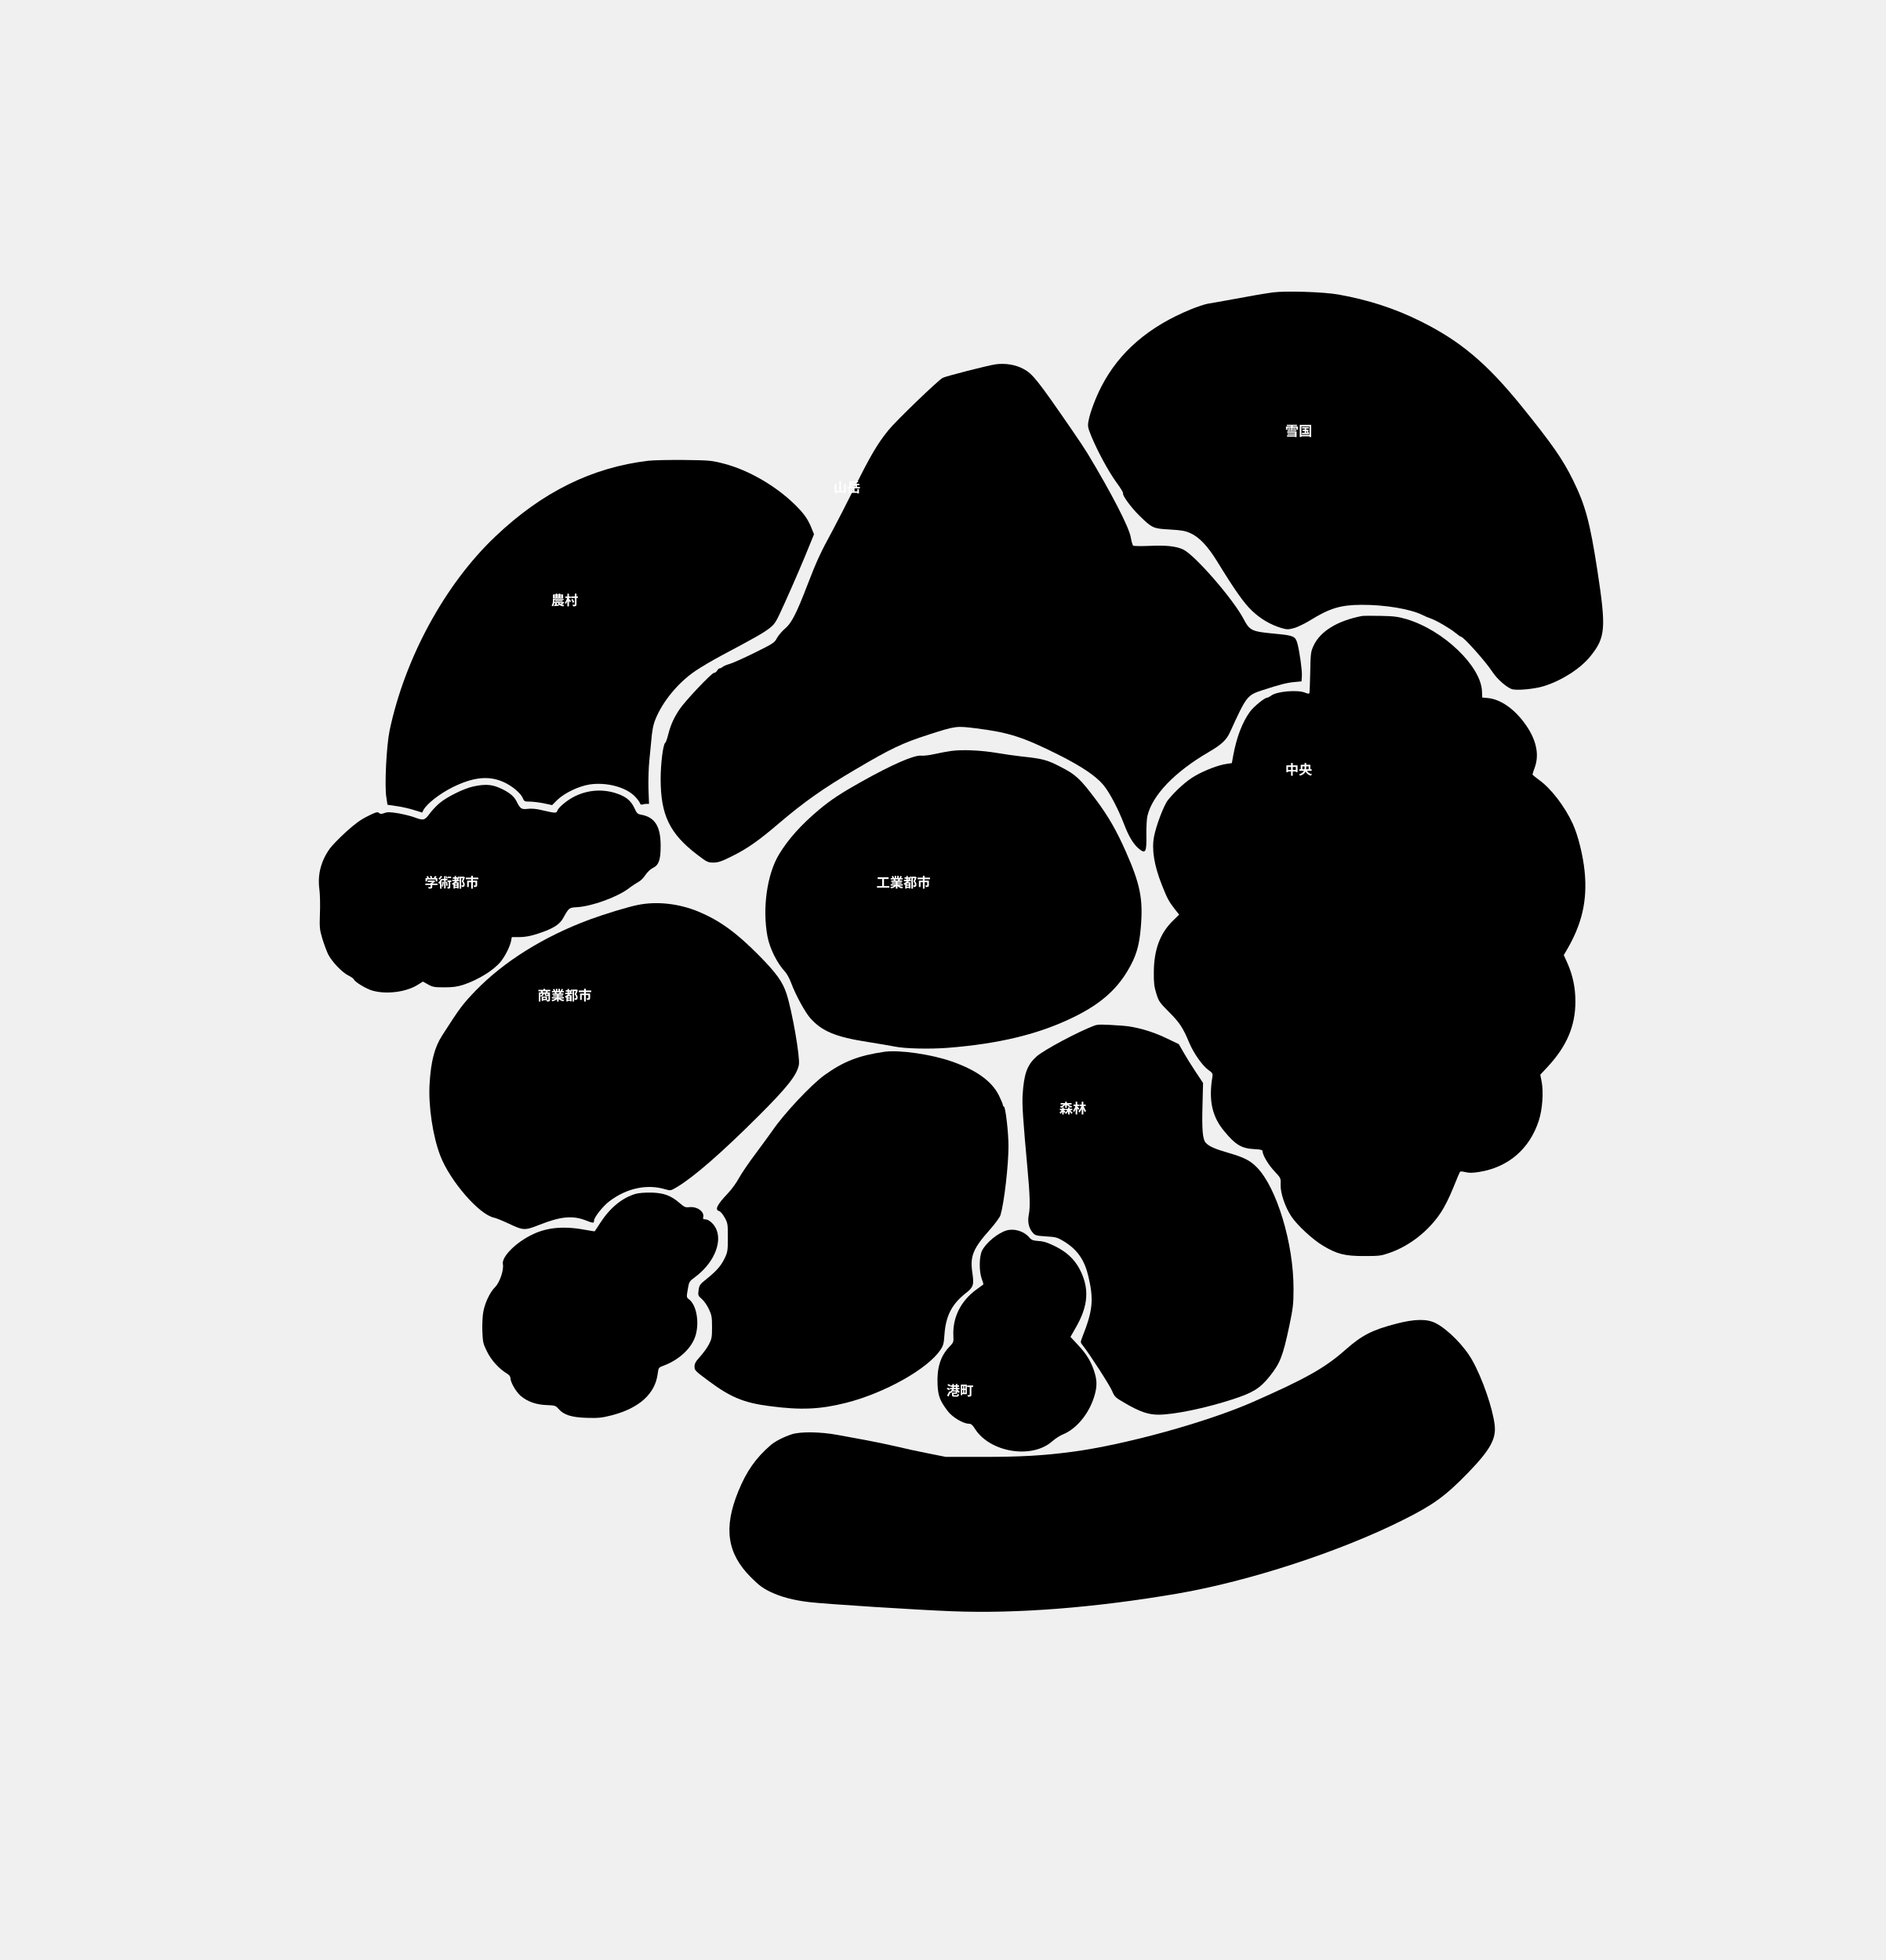
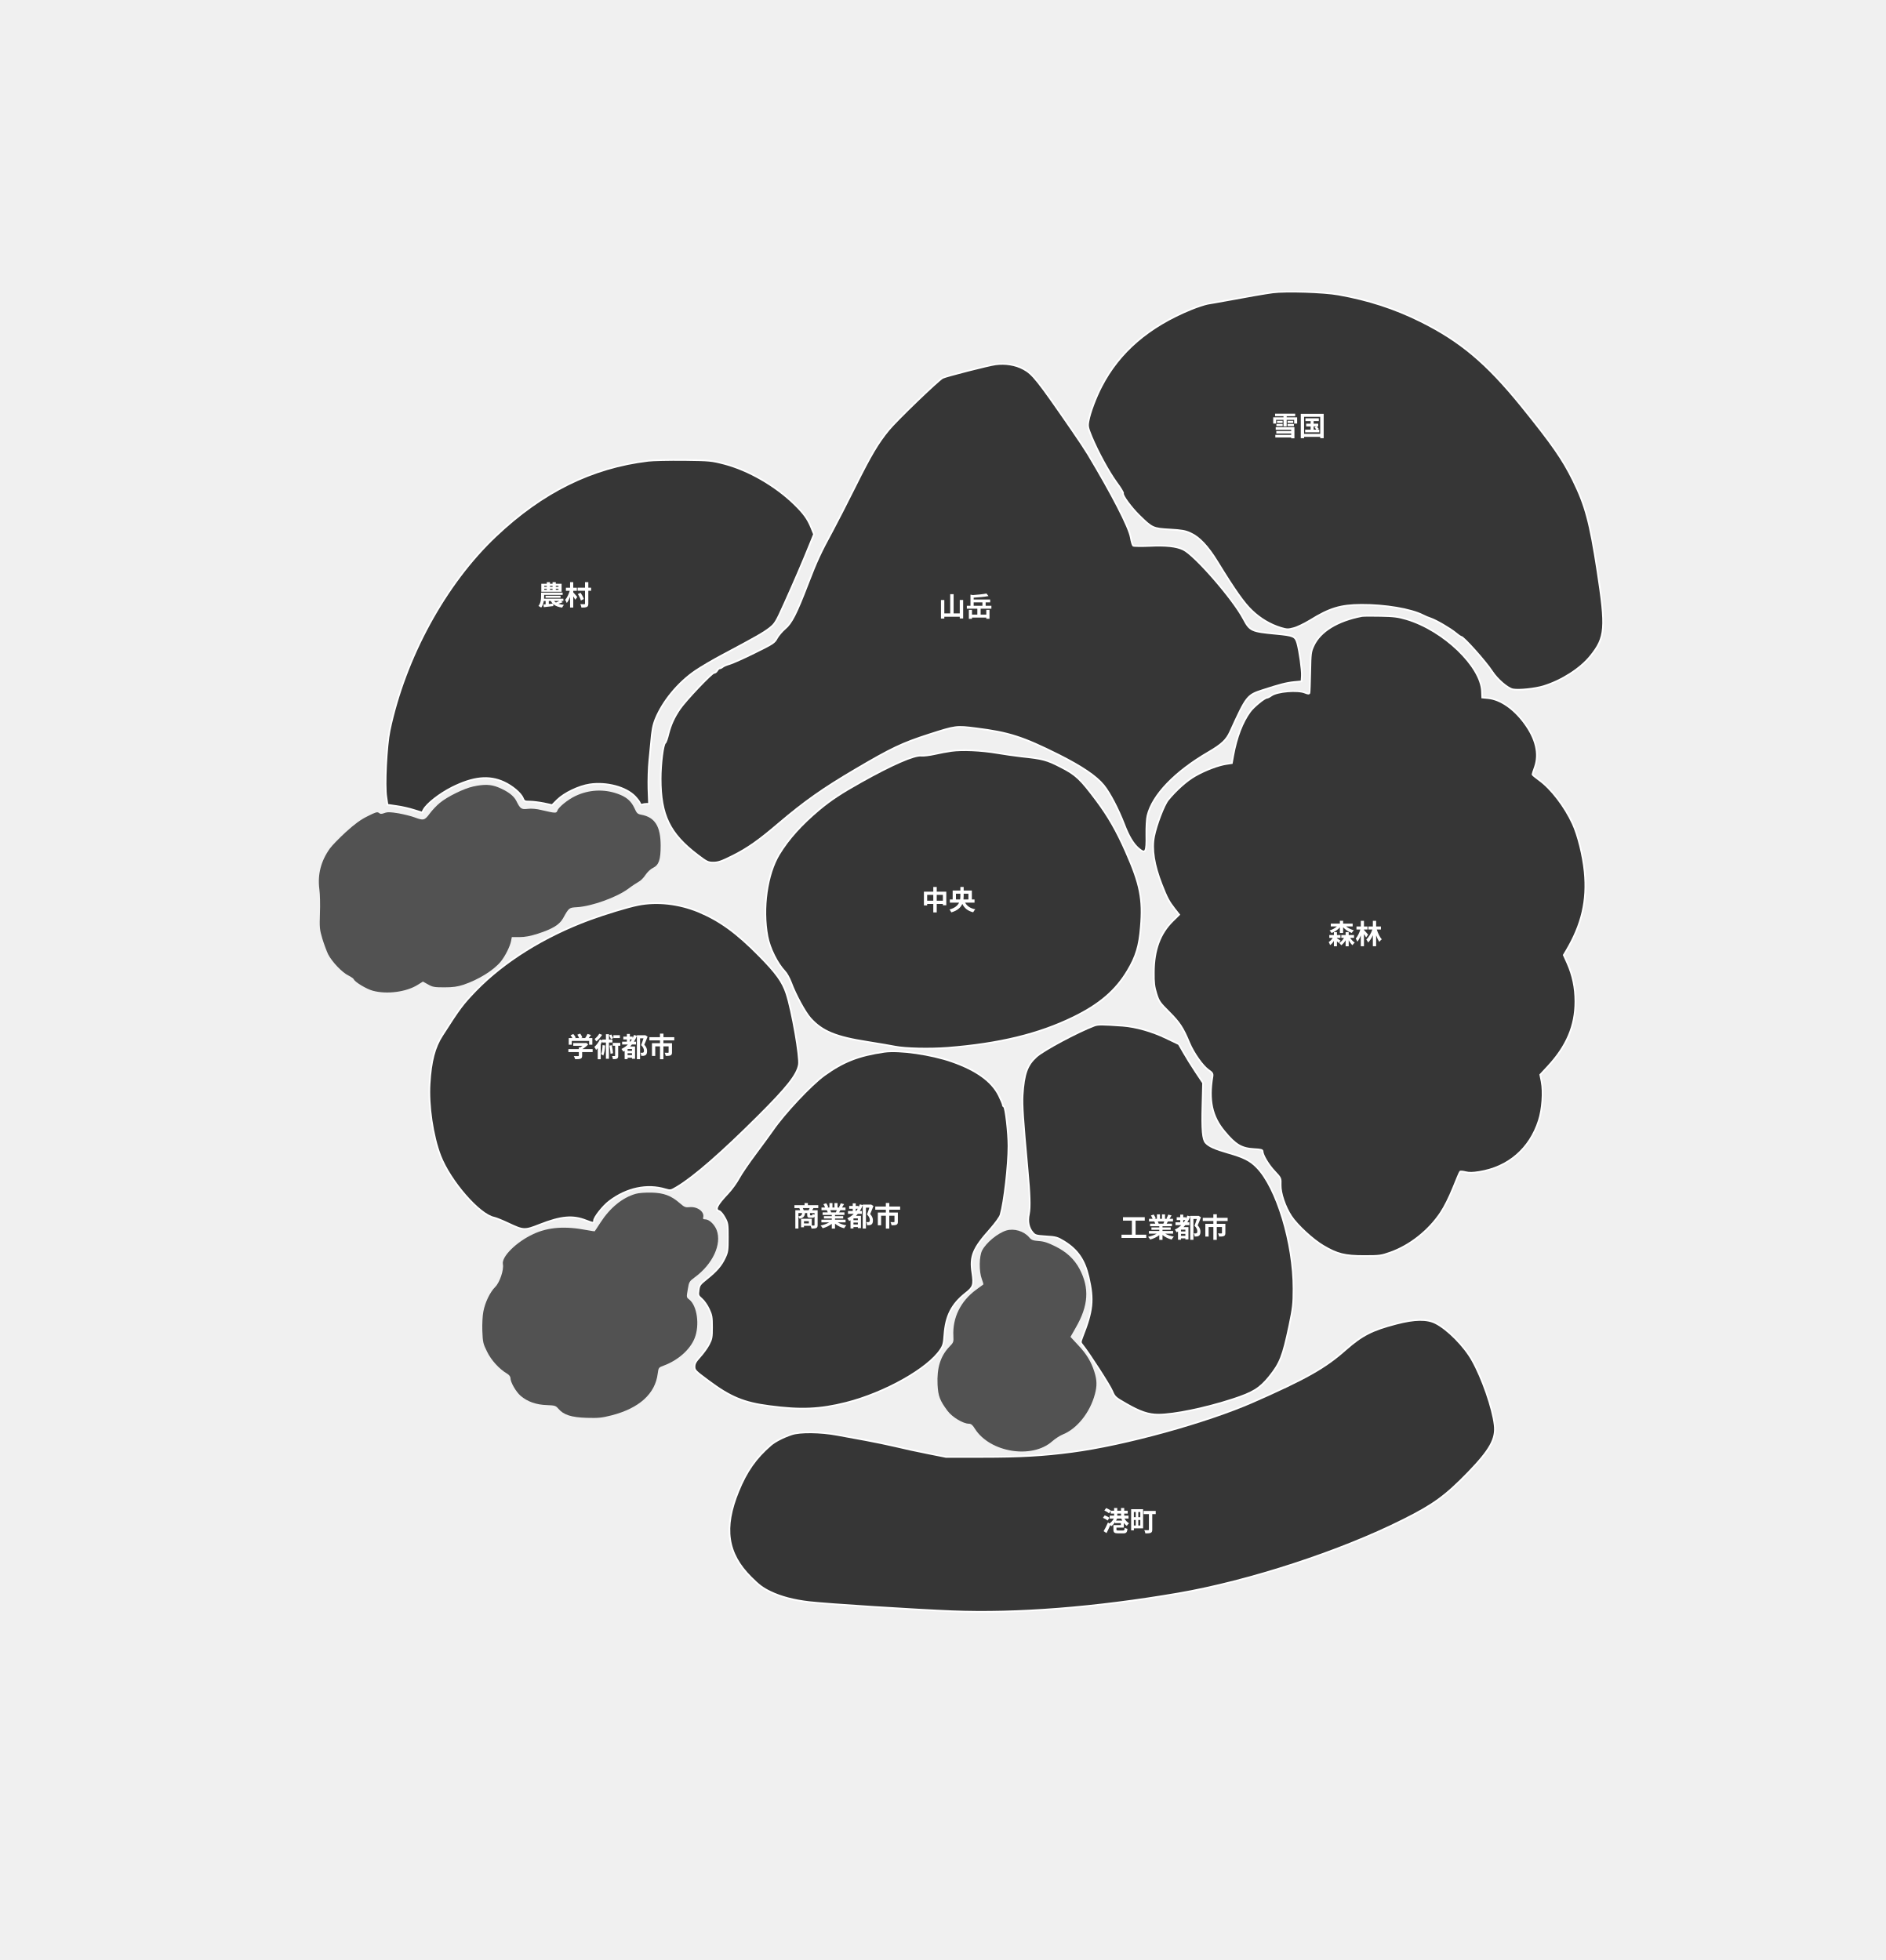
- <svg xmlns="http://www.w3.org/2000/svg" version="1.0" width="1670pt" height="1736pt" viewBox="0 0 1670 1736" preserveAspectRatio="xMidYMid meet" id="territoryMapSVG">
+ <svg xmlns="http://www.w3.org/2000/svg" version="1.0" width="3340pt" height="3472pt" viewBox="0 0 1670 1736" preserveAspectRatio="xMidYMid meet" id="territoryMapSVG">
  <defs>
    <style>
    .area-region {
-       fill: #000000;
-       stroke: none;
+       fill: #363636;
+       stroke: #ffffff;
+       stroke-width: 15;
      transition: all 0.3s ease;
      cursor: pointer;
    }
    .area-region:hover {
      opacity: 0.8;
    }
    .area-region.active {
      opacity: 0.7;
    }
    .area-region.inactive {
      opacity: 0.3;
    }
+     .unnamed-area {
+       fill: #363636;
+       stroke-width: 15;
+       opacity: 0.85;
+       transition: all 0.3s ease;
+     }
    .area-label {
      fill: #ffffff;
      font-family: 'UtukushiMincho', serif;
-       font-size: 120px;
+       font-size: 240px;
      font-weight: bold;
      text-anchor: middle;
      pointer-events: none;
      user-select: none;
    }
  </style>
  </defs>
  <g transform="translate(0,1736) scale(0.1,-0.1)">
    <path id="area-雪国" class="area-region" data-area="雪国" d="M11270 14770 c-67 -9 -207 -33 -410 -71 -63 -11 -137 -25 -165 -29 -27 -5 -94 -27 -148 -49 -375 -153 -637 -379 -794 -684 -50 -96 -101 -231 -114 -304 -9 -48 -7 -59 26 -140 56 -134 150 -308 221 -406 36 -48 62 -92 59 -97 -10 -15 72 -127 144 -197 113 -111 122 -115 270 -123 106 -6 138 -12 183 -33 78 -35 154 -116 238 -253 152 -248 237 -369 307 -434 74 -71 163 -123 255 -151 53 -16 65 -16 113 -3 30 7 95 39 145 69 174 108 270 137 455 138 209 1 437 -37 545 -92 19 -10 50 -23 69 -29 48 -16 176 -91 221 -129 21 -18 43 -33 48 -33 21 0 217 -219 275 -308 46 -71 138 -149 183 -158 54 -10 197 5 272 28 162 50 327 156 416 267 133 165 139 247 61 756 -66 429 -106 578 -215 800 -92 187 -185 321 -459 660 -307 378 -539 574 -891 749 -229 114 -463 190 -727 237 -133 24 -469 34 -583 19z" />
    <text class="area-label" x="11500" y="13500" transform="scale(1,-1) translate(0,-27000)">雪国</text>
    <path id="area-山岳" class="area-region" data-area="山岳" d="M8815 14133 c-64 -9 -441 -105 -468 -120 -39 -20 -414 -381 -479 -462 -95 -116 -158 -223 -294 -496 -74 -148 -166 -328 -205 -400 -100 -183 -138 -264 -217 -470 -99 -258 -143 -345 -201 -393 -26 -22 -58 -60 -71 -83 -22 -42 -33 -49 -199 -131 -97 -48 -196 -92 -221 -99 -25 -7 -52 -18 -61 -26 -8 -7 -21 -13 -27 -13 -6 0 -16 -9 -22 -20 -6 -11 -19 -20 -28 -20 -20 0 -255 -248 -303 -320 -51 -75 -79 -138 -100 -218 -10 -42 -23 -79 -29 -82 -18 -11 -40 -183 -40 -319 0 -321 80 -485 325 -672 85 -65 95 -69 142 -69 43 0 72 10 170 59 134 67 233 137 413 291 224 190 388 306 670 472 322 190 419 236 655 312 239 77 243 77 418 55 289 -36 414 -76 732 -235 208 -105 333 -190 398 -270 55 -68 128 -208 181 -345 40 -106 82 -175 128 -214 62 -52 72 -35 69 121 -1 68 3 143 10 170 44 182 242 388 539 561 118 69 160 108 193 181 145 318 150 325 289 370 151 49 209 64 278 71 l65 6 3 49 c3 50 -21 219 -40 288 -18 63 -33 69 -188 84 -221 21 -232 26 -290 135 -94 177 -431 564 -533 612 -61 29 -152 39 -297 32 -74 -3 -140 -2 -146 2 -5 4 -15 37 -21 73 -16 92 -168 386 -380 739 -21 35 -86 134 -146 220 -300 435 -342 489 -424 533 -70 38 -161 53 -248 41z" />
-     <text class="area-label" x="7500" y="13000" transform="scale(1,-1) translate(0,-26000)">山岳</text>
+     <text class="area-label" x="8550" y="14100" transform="scale(1,-1) translate(0,-26000)">山岳</text>
    <path id="area-農村" class="area-region" data-area="農村" d="M5740 13279 c-500 -60 -939 -277 -1352 -669 -445 -421 -802 -1075 -938 -1720 -28 -133 -46 -491 -29 -591 l10 -67 82 -12 c45 -6 114 -22 154 -35 l71 -22 13 25 c30 54 140 140 252 197 187 93 326 108 459 47 74 -34 149 -97 168 -142 11 -28 16 -30 62 -30 27 0 82 -7 123 -15 l74 -16 46 46 c64 62 190 122 287 137 148 22 320 -23 401 -107 20 -21 39 -46 43 -57 3 -12 11 -17 21 -14 8 3 25 6 38 6 l22 0 -5 133 c-2 75 1 185 8 253 7 65 13 135 15 154 9 110 18 158 40 212 64 157 200 322 353 426 48 33 157 97 242 142 297 158 361 195 414 236 49 39 57 51 133 220 83 184 165 374 226 526 l35 86 -23 57 c-33 81 -68 129 -152 211 -169 164 -406 300 -618 356 -116 30 -128 31 -360 34 -132 1 -274 -2 -315 -7z" />
    <text class="area-label" x="5000" y="12000" transform="scale(1,-1) translate(0,-24000)">農村</text>
-     <path id="area-中央" class="area-region" data-area="中央" d="M12060 11904 c-217 -42 -369 -135 -428 -262 -25 -54 -27 -67 -30 -232 -2 -96 -5 -180 -7 -187 -3 -9 -12 -9 -39 2 -65 27 -247 12 -298 -25 -15 -11 -33 -20 -39 -20 -21 0 -119 -80 -150 -123 -68 -93 -119 -226 -149 -389 l-12 -67 -47 -7 c-71 -10 -190 -55 -277 -105 -75 -42 -172 -129 -241 -214 -36 -44 -104 -222 -124 -324 -22 -113 0 -253 68 -426 46 -118 64 -151 113 -214 l41 -52 -58 -57 c-111 -110 -165 -255 -166 -452 -1 -94 3 -129 22 -190 22 -70 29 -80 114 -165 92 -92 123 -139 178 -272 39 -92 117 -203 169 -240 35 -24 40 -32 36 -58 -35 -211 -4 -355 106 -486 99 -120 152 -151 266 -157 58 -3 72 -7 72 -20 0 -33 54 -123 108 -179 54 -58 54 -58 52 -119 -2 -73 40 -195 94 -277 53 -80 192 -208 282 -261 126 -75 193 -91 364 -91 137 0 150 2 232 31 174 62 340 194 445 352 35 52 77 137 111 221 30 75 57 139 61 143 3 4 25 2 49 -4 32 -8 63 -7 120 2 258 41 448 205 528 455 32 98 43 254 25 345 l-12 61 66 71 c169 182 245 362 245 577 0 123 -23 233 -71 341 l-32 71 22 37 c139 234 188 445 163 701 -14 143 -59 325 -106 426 -70 152 -190 309 -295 385 -33 24 -61 47 -61 50 0 3 9 33 21 65 42 118 10 253 -92 391 -94 128 -213 210 -322 221 l-52 5 -2 52 c-6 223 -340 544 -668 642 -75 22 -113 27 -230 29 -77 2 -151 1 -165 -1z" />
-     <text class="area-label" x="11500" y="10500" transform="scale(1,-1) translate(0,-21000)">中央</text>
-     <path id="area-工業都市" class="area-region" data-area="工業都市" d="M8425 10709 c-38 -5 -106 -18 -150 -28 -44 -10 -96 -16 -116 -14 -62 8 -259 -78 -539 -235 -171 -96 -264 -157 -368 -244 -157 -132 -271 -259 -353 -394 -107 -176 -150 -480 -103 -729 20 -105 85 -236 154 -310 16 -16 40 -60 54 -97 41 -111 125 -264 172 -317 104 -116 225 -166 509 -210 105 -17 213 -35 240 -41 90 -18 305 -23 465 -11 457 36 808 121 1115 271 230 112 376 237 480 412 75 125 104 221 117 388 21 247 -6 380 -132 665 -83 188 -155 313 -259 453 -145 194 -183 230 -318 299 -124 64 -159 73 -348 93 -55 6 -153 20 -217 31 -143 24 -309 31 -403 18z" />
-     <text class="area-label" x="8000" y="9500" transform="scale(1,-1) translate(0,-19000)">工業都市</text>
-     <path id="area-学術都市" class="area-region" data-area="学術都市" d="M4191 10394 c-81 -17 -230 -90 -296 -145 -27 -22 -68 -65 -90 -95 -45 -61 -55 -63 -133 -34 -29 11 -93 27 -142 36 -74 12 -97 13 -125 3 -27 -10 -37 -10 -50 1 -13 11 -28 7 -99 -29 -63 -31 -111 -66 -193 -140 -60 -55 -123 -120 -141 -145 -80 -111 -111 -231 -94 -362 6 -43 8 -140 5 -214 -4 -125 -3 -142 21 -223 15 -49 38 -111 52 -140 34 -66 124 -161 179 -187 24 -12 45 -27 48 -34 9 -24 114 -87 168 -101 126 -34 298 -11 399 53 l45 28 45 -25 c40 -23 56 -26 145 -26 77 0 116 6 169 23 133 45 266 127 330 205 39 48 83 135 92 185 l6 32 68 0 c49 0 96 9 162 30 132 43 191 79 224 137 52 94 53 94 124 98 130 8 350 87 453 163 34 26 76 53 92 62 17 8 44 35 60 60 17 26 46 53 67 63 52 25 68 72 68 196 0 172 -51 253 -172 275 -33 6 -40 13 -61 60 -29 62 -72 99 -150 126 -122 43 -254 36 -373 -21 -67 -32 -149 -99 -159 -130 -8 -23 -15 -23 -140 6 -44 11 -89 15 -121 11 -58 -7 -67 0 -102 70 -23 46 -75 85 -159 120 -66 27 -126 29 -222 8z" />
-     <text class="area-label" x="4000" y="9500" transform="scale(1,-1) translate(0,-19000)">学術都市</text>
-     <path id="area-商業都市" class="area-region" data-area="商業都市" d="M5649 9345 c-90 -18 -290 -79 -429 -130 -402 -149 -757 -370 -1008 -629 -115 -120 -139 -151 -297 -398 -67 -104 -99 -227 -111 -426 -12 -195 28 -465 95 -639 87 -225 346 -523 476 -548 16 -3 73 -26 126 -51 136 -64 144 -64 279 -11 188 74 292 83 409 37 64 -25 71 -25 71 -1 0 28 81 131 137 172 153 116 334 154 495 105 46 -13 47 -13 104 21 150 90 396 305 715 623 260 259 346 368 363 459 12 65 -60 479 -110 631 -34 104 -91 183 -241 335 -202 205 -350 312 -539 391 -173 71 -366 93 -535 59z" />
-     <text class="area-label" x="5000" y="8500" transform="scale(1,-1) translate(0,-17000)">商業都市</text>
-     <path id="area-森林" class="area-region" data-area="森林" d="M9690 8276 c-150 -57 -447 -216 -512 -274 -83 -75 -111 -151 -123 -342 -5 -87 3 -209 44 -660 20 -214 24 -334 12 -392 -14 -67 -3 -123 33 -165 22 -26 31 -28 119 -34 87 -5 100 -9 158 -44 120 -74 183 -164 218 -316 47 -203 37 -299 -55 -531 -18 -48 -18 -48 4 -75 59 -74 241 -356 260 -404 22 -52 27 -57 121 -111 126 -73 201 -98 288 -98 139 0 415 57 658 136 181 59 240 96 324 199 97 121 120 180 178 453 33 158 37 193 37 327 1 402 -149 897 -325 1076 -58 60 -116 89 -252 128 -119 34 -172 58 -200 89 -28 30 -35 116 -29 334 l5 196 -66 99 c-36 54 -84 131 -107 172 l-42 73 -113 54 c-124 60 -267 100 -382 109 -189 13 -219 13 -253 1z" />
-     <text class="area-label" x="9500" y="7500" transform="scale(1,-1) translate(0,-15000)">森林</text>
-     <path d="M7830 8044 c-227 -33 -362 -86 -530 -207 -120 -87 -358 -342 -458 -488 -17 -25 -83 -115 -146 -200 -64 -85 -132 -185 -153 -224 -20 -38 -64 -99 -98 -135 -97 -102 -118 -146 -76 -157 10 -3 32 -28 47 -56 28 -49 29 -58 29 -177 0 -114 -2 -130 -26 -180 -32 -69 -74 -117 -160 -186 -61 -49 -67 -56 -73 -101 -6 -46 -5 -49 28 -78 19 -16 48 -57 63 -90 25 -53 28 -71 28 -160 0 -90 -3 -105 -28 -153 -15 -29 -50 -77 -77 -107 -40 -44 -50 -62 -50 -90 0 -32 7 -39 123 -125 194 -145 314 -195 541 -224 277 -37 448 -29 678 29 343 87 724 301 836 470 25 37 30 57 35 134 12 166 65 269 186 365 71 55 77 74 61 184 -22 145 6 214 158 384 48 55 86 107 92 128 33 114 70 441 70 610 0 117 -26 344 -40 348 -5 2 -10 9 -10 16 0 8 -16 45 -35 84 -63 126 -199 224 -416 300 -182 64 -466 105 -599 86z" />
-     <path d="M5629 6786 c-118 -34 -227 -123 -313 -256 -27 -41 -49 -76 -50 -76 -1 -1 -32 4 -71 11 -191 37 -341 26 -472 -35 -151 -70 -283 -201 -270 -267 10 -50 -28 -162 -68 -202 -45 -44 -90 -137 -105 -218 -7 -34 -11 -110 -9 -170 4 -103 7 -114 42 -185 37 -76 108 -154 178 -195 17 -10 29 -26 29 -38 0 -38 48 -121 90 -158 61 -52 138 -79 232 -82 72 -3 79 -5 103 -33 45 -53 114 -76 250 -80 103 -3 134 0 220 22 245 63 387 191 409 370 7 53 8 54 54 71 128 48 233 142 273 243 46 116 22 287 -48 342 -25 19 -25 20 -13 89 11 68 14 72 61 107 160 117 242 294 195 419 -20 51 -67 95 -101 95 -18 0 -22 4 -18 19 12 48 -52 96 -121 89 -36 -4 -46 0 -85 34 -78 68 -142 92 -251 95 -56 1 -114 -3 -141 -11z" />
-     <path d="M8910 6461 c-76 -24 -176 -106 -213 -176 -27 -51 -29 -186 -3 -254 9 -24 15 -45 14 -47 -2 -1 -30 -22 -64 -47 -138 -101 -210 -249 -202 -409 3 -54 1 -59 -34 -95 -80 -83 -113 -188 -106 -337 5 -100 20 -141 89 -233 41 -55 138 -113 188 -113 20 0 33 -11 54 -45 133 -210 505 -270 684 -111 26 23 68 50 92 60 127 50 243 195 286 357 20 74 19 125 -5 200 -28 89 -70 158 -146 238 l-65 70 45 79 c115 198 125 353 34 525 -46 85 -114 149 -214 198 -64 32 -100 44 -146 47 -52 4 -65 9 -85 33 -47 55 -134 81 -203 60z" />
+     <path id="area-森林" class="area-region" data-area="森林" d="M12060 11904 c-217 -42 -369 -135 -428 -262 -25 -54 -27 -67 -30 -232 -2 -96 -5 -180 -7 -187 -3 -9 -12 -9 -39 2 -65 27 -247 12 -298 -25 -15 -11 -33 -20 -39 -20 -21 0 -119 -80 -150 -123 -68 -93 -119 -226 -149 -389 l-12 -67 -47 -7 c-71 -10 -190 -55 -277 -105 -75 -42 -172 -129 -241 -214 -36 -44 -104 -222 -124 -324 -22 -113 0 -253 68 -426 46 -118 64 -151 113 -214 l41 -52 -58 -57 c-111 -110 -165 -255 -166 -452 -1 -94 3 -129 22 -190 22 -70 29 -80 114 -165 92 -92 123 -139 178 -272 39 -92 117 -203 169 -240 35 -24 40 -32 36 -58 -35 -211 -4 -355 106 -486 99 -120 152 -151 266 -157 58 -3 72 -7 72 -20 0 -33 54 -123 108 -179 54 -58 54 -58 52 -119 -2 -73 40 -195 94 -277 53 -80 192 -208 282 -261 126 -75 193 -91 364 -91 137 0 150 2 232 31 174 62 340 194 445 352 35 52 77 137 111 221 30 75 57 139 61 143 3 4 25 2 49 -4 32 -8 63 -7 120 2 258 41 448 205 528 455 32 98 43 254 25 345 l-12 61 66 71 c169 182 245 362 245 577 0 123 -23 233 -71 341 l-32 71 22 37 c139 234 188 445 163 701 -14 143 -59 325 -106 426 -70 152 -190 309 -295 385 -33 24 -61 47 -61 50 0 3 9 33 21 65 42 118 10 253 -92 391 -94 128 -213 210 -322 221 l-52 5 -2 52 c-6 223 -340 544 -668 642 -75 22 -113 27 -230 29 -77 2 -151 1 -165 -1z" />
+     <text class="area-label" x="12000" y="12000" transform="scale(1,-1) translate(0,-21000)">森林</text>
+     <path id="area-中央" class="area-region" data-area="中央" d="M8425 10709 c-38 -5 -106 -18 -150 -28 -44 -10 -96 -16 -116 -14 -62 8 -259 -78 -539 -235 -171 -96 -264 -157 -368 -244 -157 -132 -271 -259 -353 -394 -107 -176 -150 -480 -103 -729 20 -105 85 -236 154 -310 16 -16 40 -60 54 -97 41 -111 125 -264 172 -317 104 -116 225 -166 509 -210 105 -17 213 -35 240 -41 90 -18 305 -23 465 -11 457 36 808 121 1115 271 230 112 376 237 480 412 75 125 104 221 117 388 21 247 -6 380 -132 665 -83 188 -155 313 -259 453 -145 194 -183 230 -318 299 -124 64 -159 73 -348 93 -55 6 -153 20 -217 31 -143 24 -309 31 -403 18z" />
+     <text class="area-label" x="8400" y="9700" transform="scale(1,-1) translate(0,-19000)">中央</text>
+     <path class="unnamed-area" d="M4191 10394 c-81 -17 -230 -90 -296 -145 -27 -22 -68 -65 -90 -95 -45 -61 -55 -63 -133 -34 -29 11 -93 27 -142 36 -74 12 -97 13 -125 3 -27 -10 -37 -10 -50 1 -13 11 -28 7 -99 -29 -63 -31 -111 -66 -193 -140 -60 -55 -123 -120 -141 -145 -80 -111 -111 -231 -94 -362 6 -43 8 -140 5 -214 -4 -125 -3 -142 21 -223 15 -49 38 -111 52 -140 34 -66 124 -161 179 -187 24 -12 45 -27 48 -34 9 -24 114 -87 168 -101 126 -34 298 -11 399 53 l45 28 45 -25 c40 -23 56 -26 145 -26 77 0 116 6 169 23 133 45 266 127 330 205 39 48 83 135 92 185 l6 32 68 0 c49 0 96 9 162 30 132 43 191 79 224 137 52 94 53 94 124 98 130 8 350 87 453 163 34 26 76 53 92 62 17 8 44 35 60 60 17 26 46 53 67 63 52 25 68 72 68 196 0 172 -51 253 -172 275 -33 6 -40 13 -61 60 -29 62 -72 99 -150 126 -122 43 -254 36 -373 -21 -67 -32 -149 -99 -159 -130 -8 -23 -15 -23 -140 6 -44 11 -89 15 -121 11 -58 -7 -67 0 -102 70 -23 46 -75 85 -159 120 -66 27 -126 29 -222 8z" />
+     <path id="area-学術都市" class="area-region" data-area="学術都市" d="M5649 9345 c-90 -18 -290 -79 -429 -130 -402 -149 -757 -370 -1008 -629 -115 -120 -139 -151 -297 -398 -67 -104 -99 -227 -111 -426 -12 -195 28 -465 95 -639 87 -225 346 -523 476 -548 16 -3 73 -26 126 -51 136 -64 144 -64 279 -11 188 74 292 83 409 37 64 -25 71 -25 71 -1 0 28 81 131 137 172 153 116 334 154 495 105 46 -13 47 -13 104 21 150 90 396 305 715 623 260 259 346 368 363 459 12 65 -60 479 -110 631 -34 104 -91 183 -241 335 -202 205 -350 312 -539 391 -173 71 -366 93 -535 59z" />
+     <text class="area-label" x="5500" y="9000" transform="scale(1,-1) translate(0,-17000)">学術都市</text>
+     <path id="area-工業都市" class="area-region" data-area="工業都市" d="M9690 8276 c-150 -57 -447 -216 -512 -274 -83 -75 -111 -151 -123 -342 -5 -87 3 -209 44 -660 20 -214 24 -334 12 -392 -14 -67 -3 -123 33 -165 22 -26 31 -28 119 -34 87 -5 100 -9 158 -44 120 -74 183 -164 218 -316 47 -203 37 -299 -55 -531 -18 -48 -18 -48 4 -75 59 -74 241 -356 260 -404 22 -52 27 -57 121 -111 126 -73 201 -98 288 -98 139 0 415 57 658 136 181 59 240 96 324 199 97 121 120 180 178 453 33 158 37 193 37 327 1 402 -149 897 -325 1076 -58 60 -116 89 -252 128 -119 34 -172 58 -200 89 -28 30 -35 116 -29 334 l5 196 -66 99 c-36 54 -84 131 -107 172 l-42 73 -113 54 c-124 60 -267 100 -382 109 -189 13 -219 13 -253 1z" />
+     <text class="area-label" x="10400" y="8600" transform="scale(1,-1) translate(0,-15000)">工業都市</text>
+     <path id="area-商業都市" class="area-region" data-area="商業都市" d="M7830 8044 c-227 -33 -362 -86 -530 -207 -120 -87 -358 -342 -458 -488 -17 -25 -83 -115 -146 -200 -64 -85 -132 -185 -153 -224 -20 -38 -64 -99 -98 -135 -97 -102 -118 -146 -76 -157 10 -3 32 -28 47 -56 28 -49 29 -58 29 -177 0 -114 -2 -130 -26 -180 -32 -69 -74 -117 -160 -186 -61 -49 -67 -56 -73 -101 -6 -46 -5 -49 28 -78 19 -16 48 -57 63 -90 25 -53 28 -71 28 -160 0 -90 -3 -105 -28 -153 -15 -29 -50 -77 -77 -107 -40 -44 -50 -62 -50 -90 0 -32 7 -39 123 -125 194 -145 314 -195 541 -224 277 -37 448 -29 678 29 343 87 724 301 836 470 25 37 30 57 35 134 12 166 65 269 186 365 71 55 77 74 61 184 -22 145 6 214 158 384 48 55 86 107 92 128 33 114 70 441 70 610 0 117 -26 344 -40 348 -5 2 -10 9 -10 16 0 8 -16 45 -35 84 -63 126 -199 224 -416 300 -182 64 -466 105 -599 86z" />
+     <text class="area-label" x="7500" y="8500" transform="scale(1,-1) translate(0,-15000)">商業都市</text>
+     <path class="unnamed-area" d="M5629 6786 c-118 -34 -227 -123 -313 -256 -27 -41 -49 -76 -50 -76 -1 -1 -32 4 -71 11 -191 37 -341 26 -472 -35 -151 -70 -283 -201 -270 -267 10 -50 -28 -162 -68 -202 -45 -44 -90 -137 -105 -218 -7 -34 -11 -110 -9 -170 4 -103 7 -114 42 -185 37 -76 108 -154 178 -195 17 -10 29 -26 29 -38 0 -38 48 -121 90 -158 61 -52 138 -79 232 -82 72 -3 79 -5 103 -33 45 -53 114 -76 250 -80 103 -3 134 0 220 22 245 63 387 191 409 370 7 53 8 54 54 71 128 48 233 142 273 243 46 116 22 287 -48 342 -25 19 -25 20 -13 89 11 68 14 72 61 107 160 117 242 294 195 419 -20 51 -67 95 -101 95 -18 0 -22 4 -18 19 12 48 -52 96 -121 89 -36 -4 -46 0 -85 34 -78 68 -142 92 -251 95 -56 1 -114 -3 -141 -11z" />
+     <path class="unnamed-area" d="M8910 6461 c-76 -24 -176 -106 -213 -176 -27 -51 -29 -186 -3 -254 9 -24 15 -45 14 -47 -2 -1 -30 -22 -64 -47 -138 -101 -210 -249 -202 -409 3 -54 1 -59 -34 -95 -80 -83 -113 -188 -106 -337 5 -100 20 -141 89 -233 41 -55 138 -113 188 -113 20 0 33 -11 54 -45 133 -210 505 -270 684 -111 26 23 68 50 92 60 127 50 243 195 286 357 20 74 19 125 -5 200 -28 89 -70 158 -146 238 l-65 70 45 79 c115 198 125 353 34 525 -46 85 -114 149 -214 198 -64 32 -100 44 -146 47 -52 4 -65 9 -85 33 -47 55 -134 81 -203 60z" />
    <path id="area-港町" class="area-region" data-area="港町" d="M12365 5636 c-215 -56 -303 -101 -449 -229 -182 -162 -351 -257 -821 -464 -409 -180 -1137 -381 -1602 -442 -257 -34 -458 -45 -793 -45 l-325 0 -160 32 c-88 17 -216 45 -285 62 -69 16 -188 41 -265 55 -77 14 -189 35 -250 46 -151 28 -331 30 -405 5 -75 -25 -148 -63 -185 -95 -132 -114 -215 -232 -287 -409 -133 -325 -100 -552 112 -763 70 -70 103 -95 171 -128 93 -45 207 -75 344 -91 153 -18 955 -69 1264 -81 579 -23 1272 32 2001 157 627 108 1433 370 1991 650 271 135 378 213 580 421 194 201 249 299 234 422 -17 148 -110 416 -198 572 -70 126 -218 276 -325 330 -77 39 -185 37 -347 -5z" />
-     <text class="area-label" x="8500" y="5000" transform="scale(1,-1) translate(0,-10000)">港町</text>
+     <text class="area-label" x="10000" y="6200" transform="scale(1,-1) translate(0,-10000)">港町</text>
  </g>
</svg>
